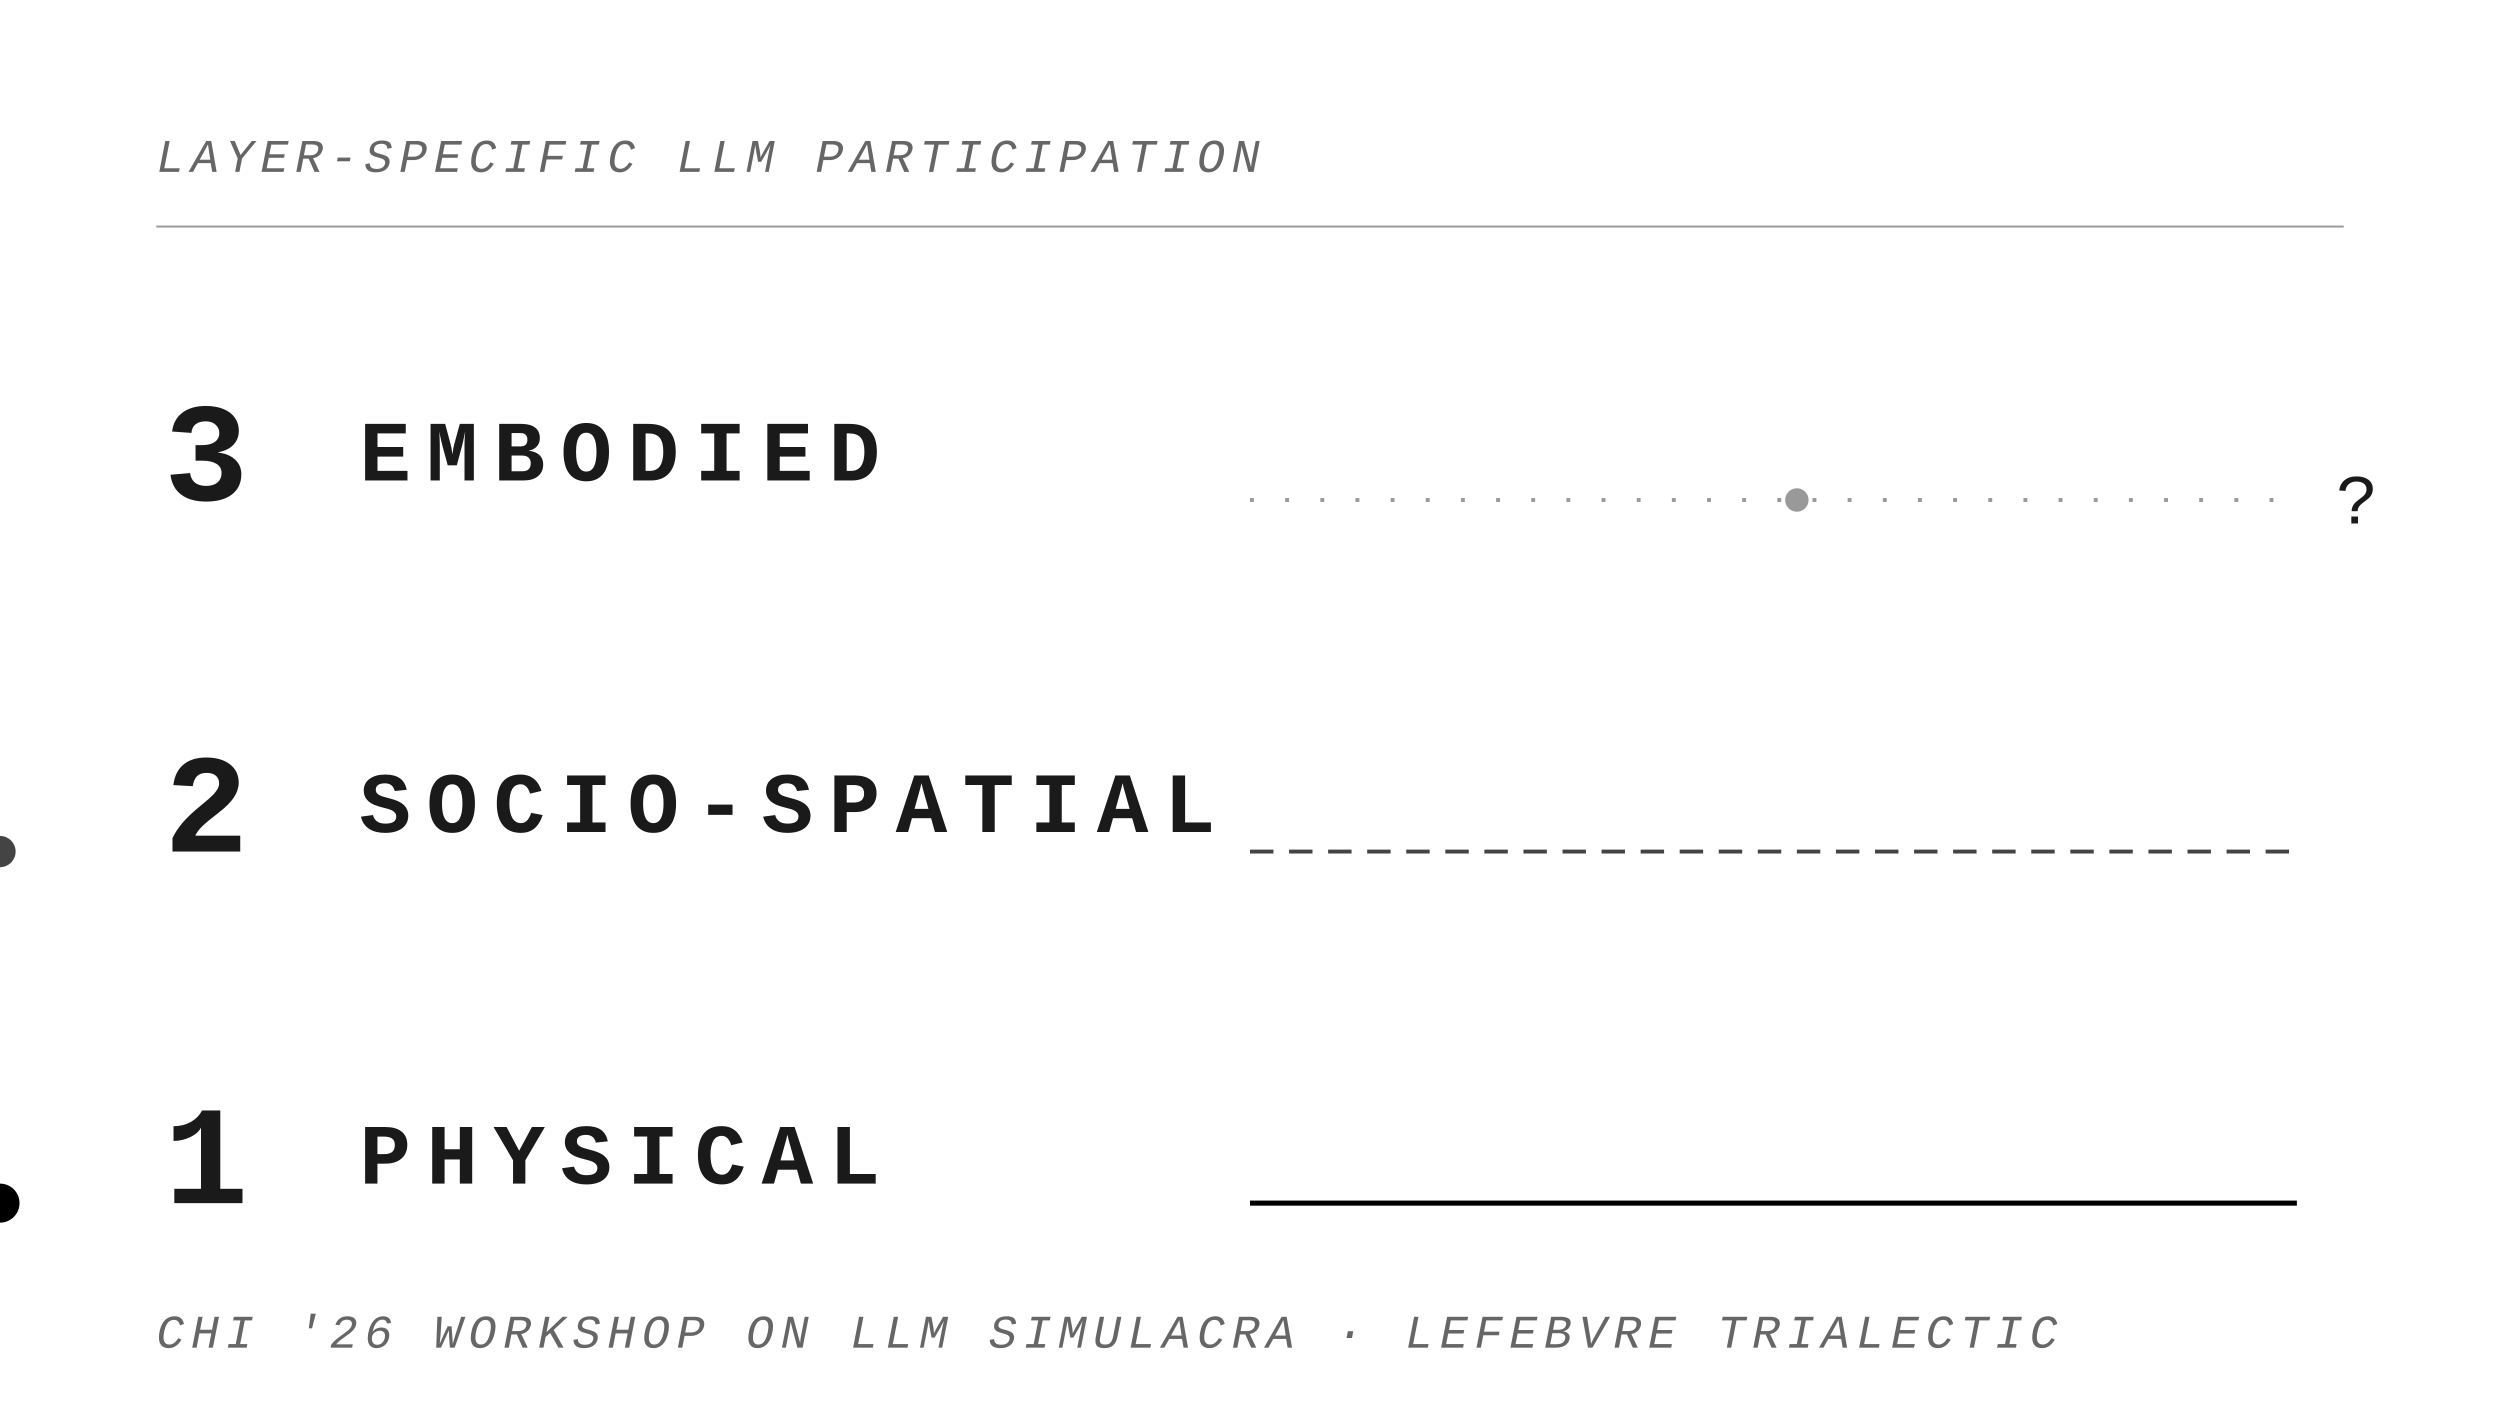
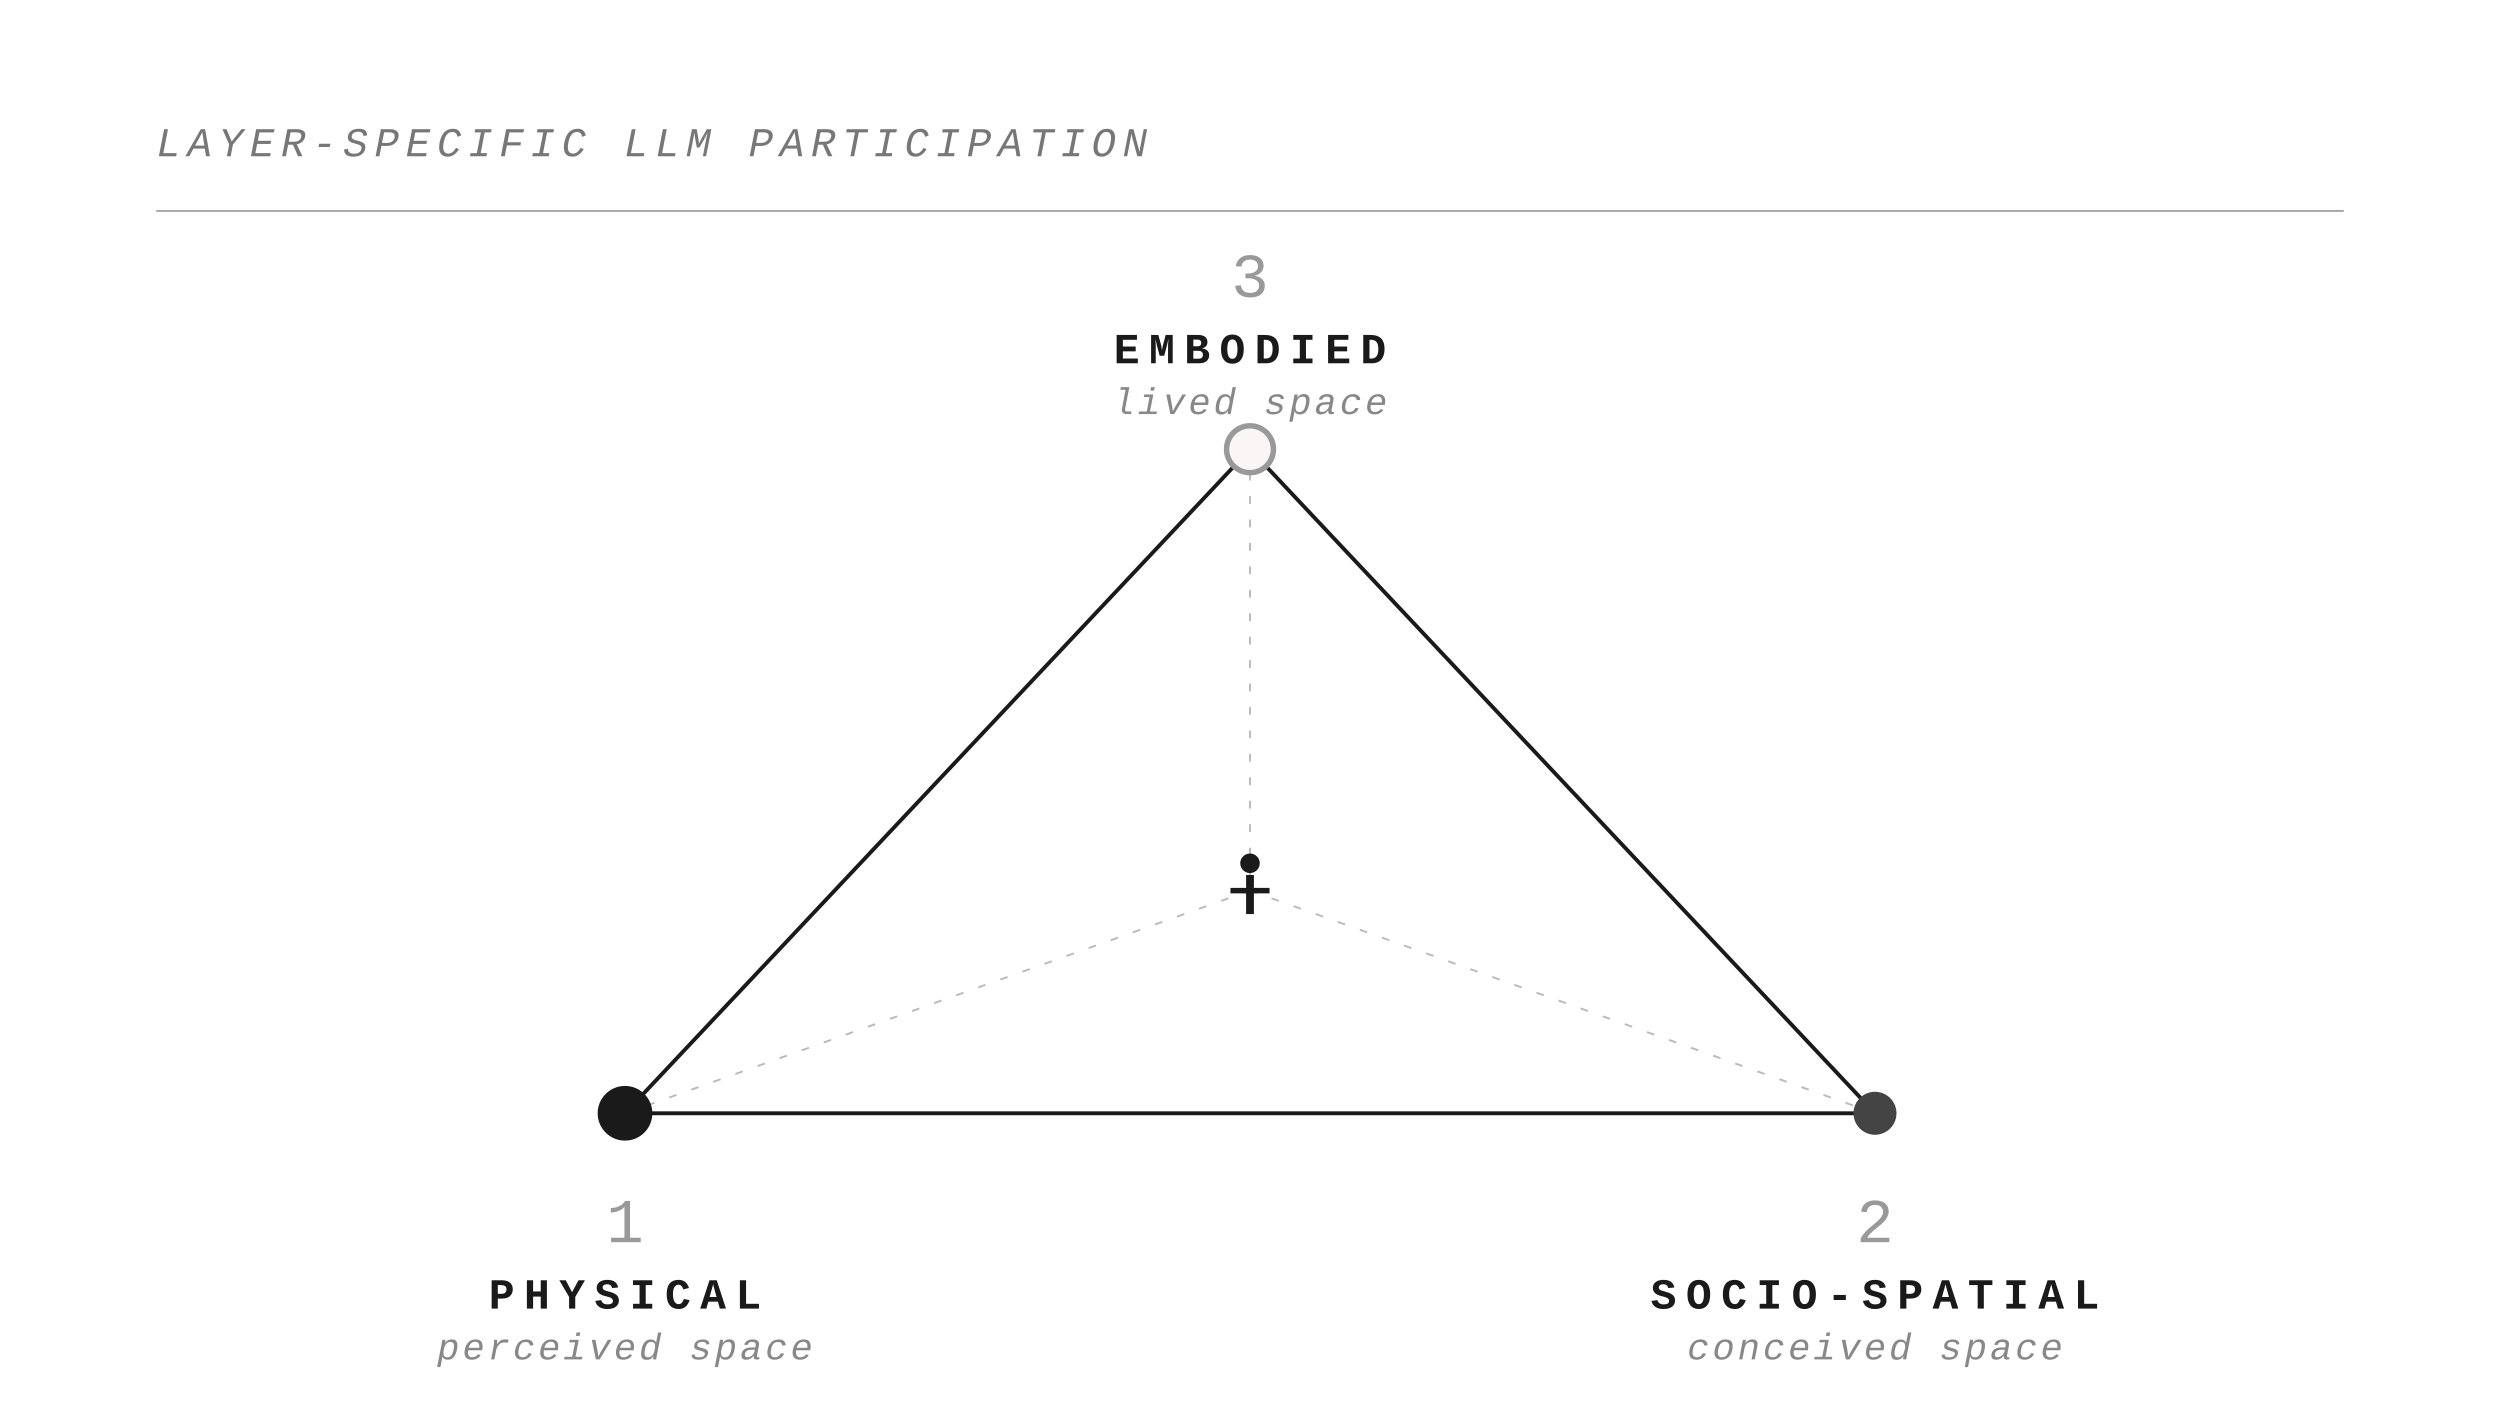
- <svg xmlns="http://www.w3.org/2000/svg" viewBox="0 0 640 360" role="img" aria-label="Three-layer framework: Physical, Socio-Spatial, Embodied — animated agents at decreasing fidelity">
-   <style>
-     text {
-       font-family: 'Anonymous Pro', 'Courier New', 'Courier', monospace;
-       fill: #1a1a1a;
-     }
-     .num   { font-size: 36px; font-weight: 700; letter-spacing: 0.04em; }
-     .layer { font-size: 22px; font-weight: 700; letter-spacing: 0.18em; }
-     .meta  { font-size: 12px; fill: #666; font-style: italic; letter-spacing: 0.14em; }
-   </style>
-   <text class="meta" x="40" y="44">LAYER-SPECIFIC LLM PARTICIPATION</text>
-   <line x1="40" y1="58" x2="600" y2="58" stroke="#000" stroke-width="0.5" opacity="0.4" />
-   <text class="num" x="42" y="128">3</text>
-   <text class="layer" x="92" y="123">EMBODIED</text>
-   <line x1="320" y1="128" x2="588" y2="128" stroke="#999" stroke-width="1" stroke-dasharray="1 8" />
-   <circle cx="460" cy="128" r="3" fill="#999">
-     <animate attributeName="opacity" values="0.15;0.55;0.15" dur="3.2s" repeatCount="indefinite" />
-     <animate attributeName="r" values="2.5;4.5;2.5" dur="3.2s" repeatCount="indefinite" />
-   </circle>
-   <text x="598" y="134" font-size="18" fill="#bbb" font-family="'Anonymous Pro', 'Courier New', monospace">?</text>
-   <text class="num" x="42" y="218">2</text>
-   <text class="layer" x="92" y="213">SOCIO-SPATIAL</text>
-   <line x1="320" y1="218" x2="588" y2="218" stroke="#444" stroke-width="1" stroke-dasharray="6 4" />
-   <circle r="4" fill="#444" cy="218">
-     <animate attributeName="cx" values="320;588;320" dur="7s" repeatCount="indefinite" />
-     <animate attributeName="opacity" values="0.5;0.9;0.5" dur="7s" repeatCount="indefinite" />
-   </circle>
-   <text class="num" x="42" y="308">1</text>
-   <text class="layer" x="92" y="303">PHYSICAL</text>
-   <line x1="320" y1="308" x2="588" y2="308" stroke="#000" stroke-width="1.3" />
-   <circle r="5" fill="#000" cy="308">
-     <animate attributeName="cx" values="320;588;320" dur="5s" repeatCount="indefinite" />
-   </circle>
-   <text class="meta" x="40" y="345">CHI '26 WORKSHOP ON LLM SIMULACRA · LEFEBVRE TRIALECTIC</text>
+ <svg xmlns="http://www.w3.org/2000/svg" viewBox="0 0 640 360" role="img" aria-label="Lefebvre trialectic — Physical / Socio-spatial / Embodied — three vertices of spatial usability evaluation">
+   <defs>
+     <style>
+       text { font-family: 'Anonymous Pro', 'Courier New', monospace; fill: #1a1a1a; }
+       .vertex-label { font-size: 11px; font-weight: 700; letter-spacing: 0.22em; }
+       .vertex-sub   { font-size: 9.5px; fill: #888; font-style: italic; letter-spacing: 0.08em; }
+       .num          { font-size: 16px; font-weight: 400; fill: #999; letter-spacing: 0; }
+       .meta         { font-size: 10.5px; fill: #777; font-style: italic; letter-spacing: 0.16em; }
+     </style>
+   </defs>
+   <text class="meta" x="40" y="40">LAYER-SPECIFIC LLM PARTICIPATION</text>
+   <line x1="40" y1="54" x2="600" y2="54" stroke="#000" stroke-width="0.5" opacity="0.35" />
+   <line x1="320" y1="115" x2="160" y2="285" stroke="#1a1a1a" stroke-width="1" />
+   <line x1="320" y1="115" x2="480" y2="285" stroke="#1a1a1a" stroke-width="1" />
+   <line x1="160" y1="285" x2="480" y2="285" stroke="#1a1a1a" stroke-width="1" />
+   <line x1="320" y1="115" x2="320" y2="228" stroke="#bbb" stroke-width="0.5" stroke-dasharray="2 4" />
+   <line x1="160" y1="285" x2="320" y2="228" stroke="#bbb" stroke-width="0.5" stroke-dasharray="2 4" />
+   <line x1="480" y1="285" x2="320" y2="228" stroke="#bbb" stroke-width="0.5" stroke-dasharray="2 4" />
+   <g transform="translate(320, 228)">
+     <circle cx="0" cy="-7" r="2.5" fill="#1a1a1a" />
+     <line x1="0" y1="-4" x2="0" y2="6" stroke="#1a1a1a" stroke-width="2" />
+     <line x1="-5" y1="0" x2="5" y2="0" stroke="#1a1a1a" stroke-width="1.4" />
+   </g>
+   <circle cx="320" cy="115" r="6" fill="#fbf6f6" stroke="#999" stroke-width="1.4" />
+   <text class="num" x="320" y="76" text-anchor="middle" fill="#999">3</text>
+   <text class="vertex-label" x="320" y="93" text-anchor="middle" fill="#1a1a1a">EMBODIED</text>
+   <text class="vertex-sub" x="320" y="106" text-anchor="middle">lived space</text>
+   <circle cx="160" cy="285" r="7" fill="#1a1a1a" />
+   <text class="num" x="160" y="318" text-anchor="middle">1</text>
+   <text class="vertex-label" x="160" y="335" text-anchor="middle">PHYSICAL</text>
+   <text class="vertex-sub" x="160" y="348" text-anchor="middle">perceived space</text>
+   <circle cx="480" cy="285" r="5.5" fill="#444" />
+   <text class="num" x="480" y="318" text-anchor="middle">2</text>
+   <text class="vertex-label" x="480" y="335" text-anchor="middle">SOCIO-SPATIAL</text>
+   <text class="vertex-sub" x="480" y="348" text-anchor="middle">conceived space</text>
</svg>
